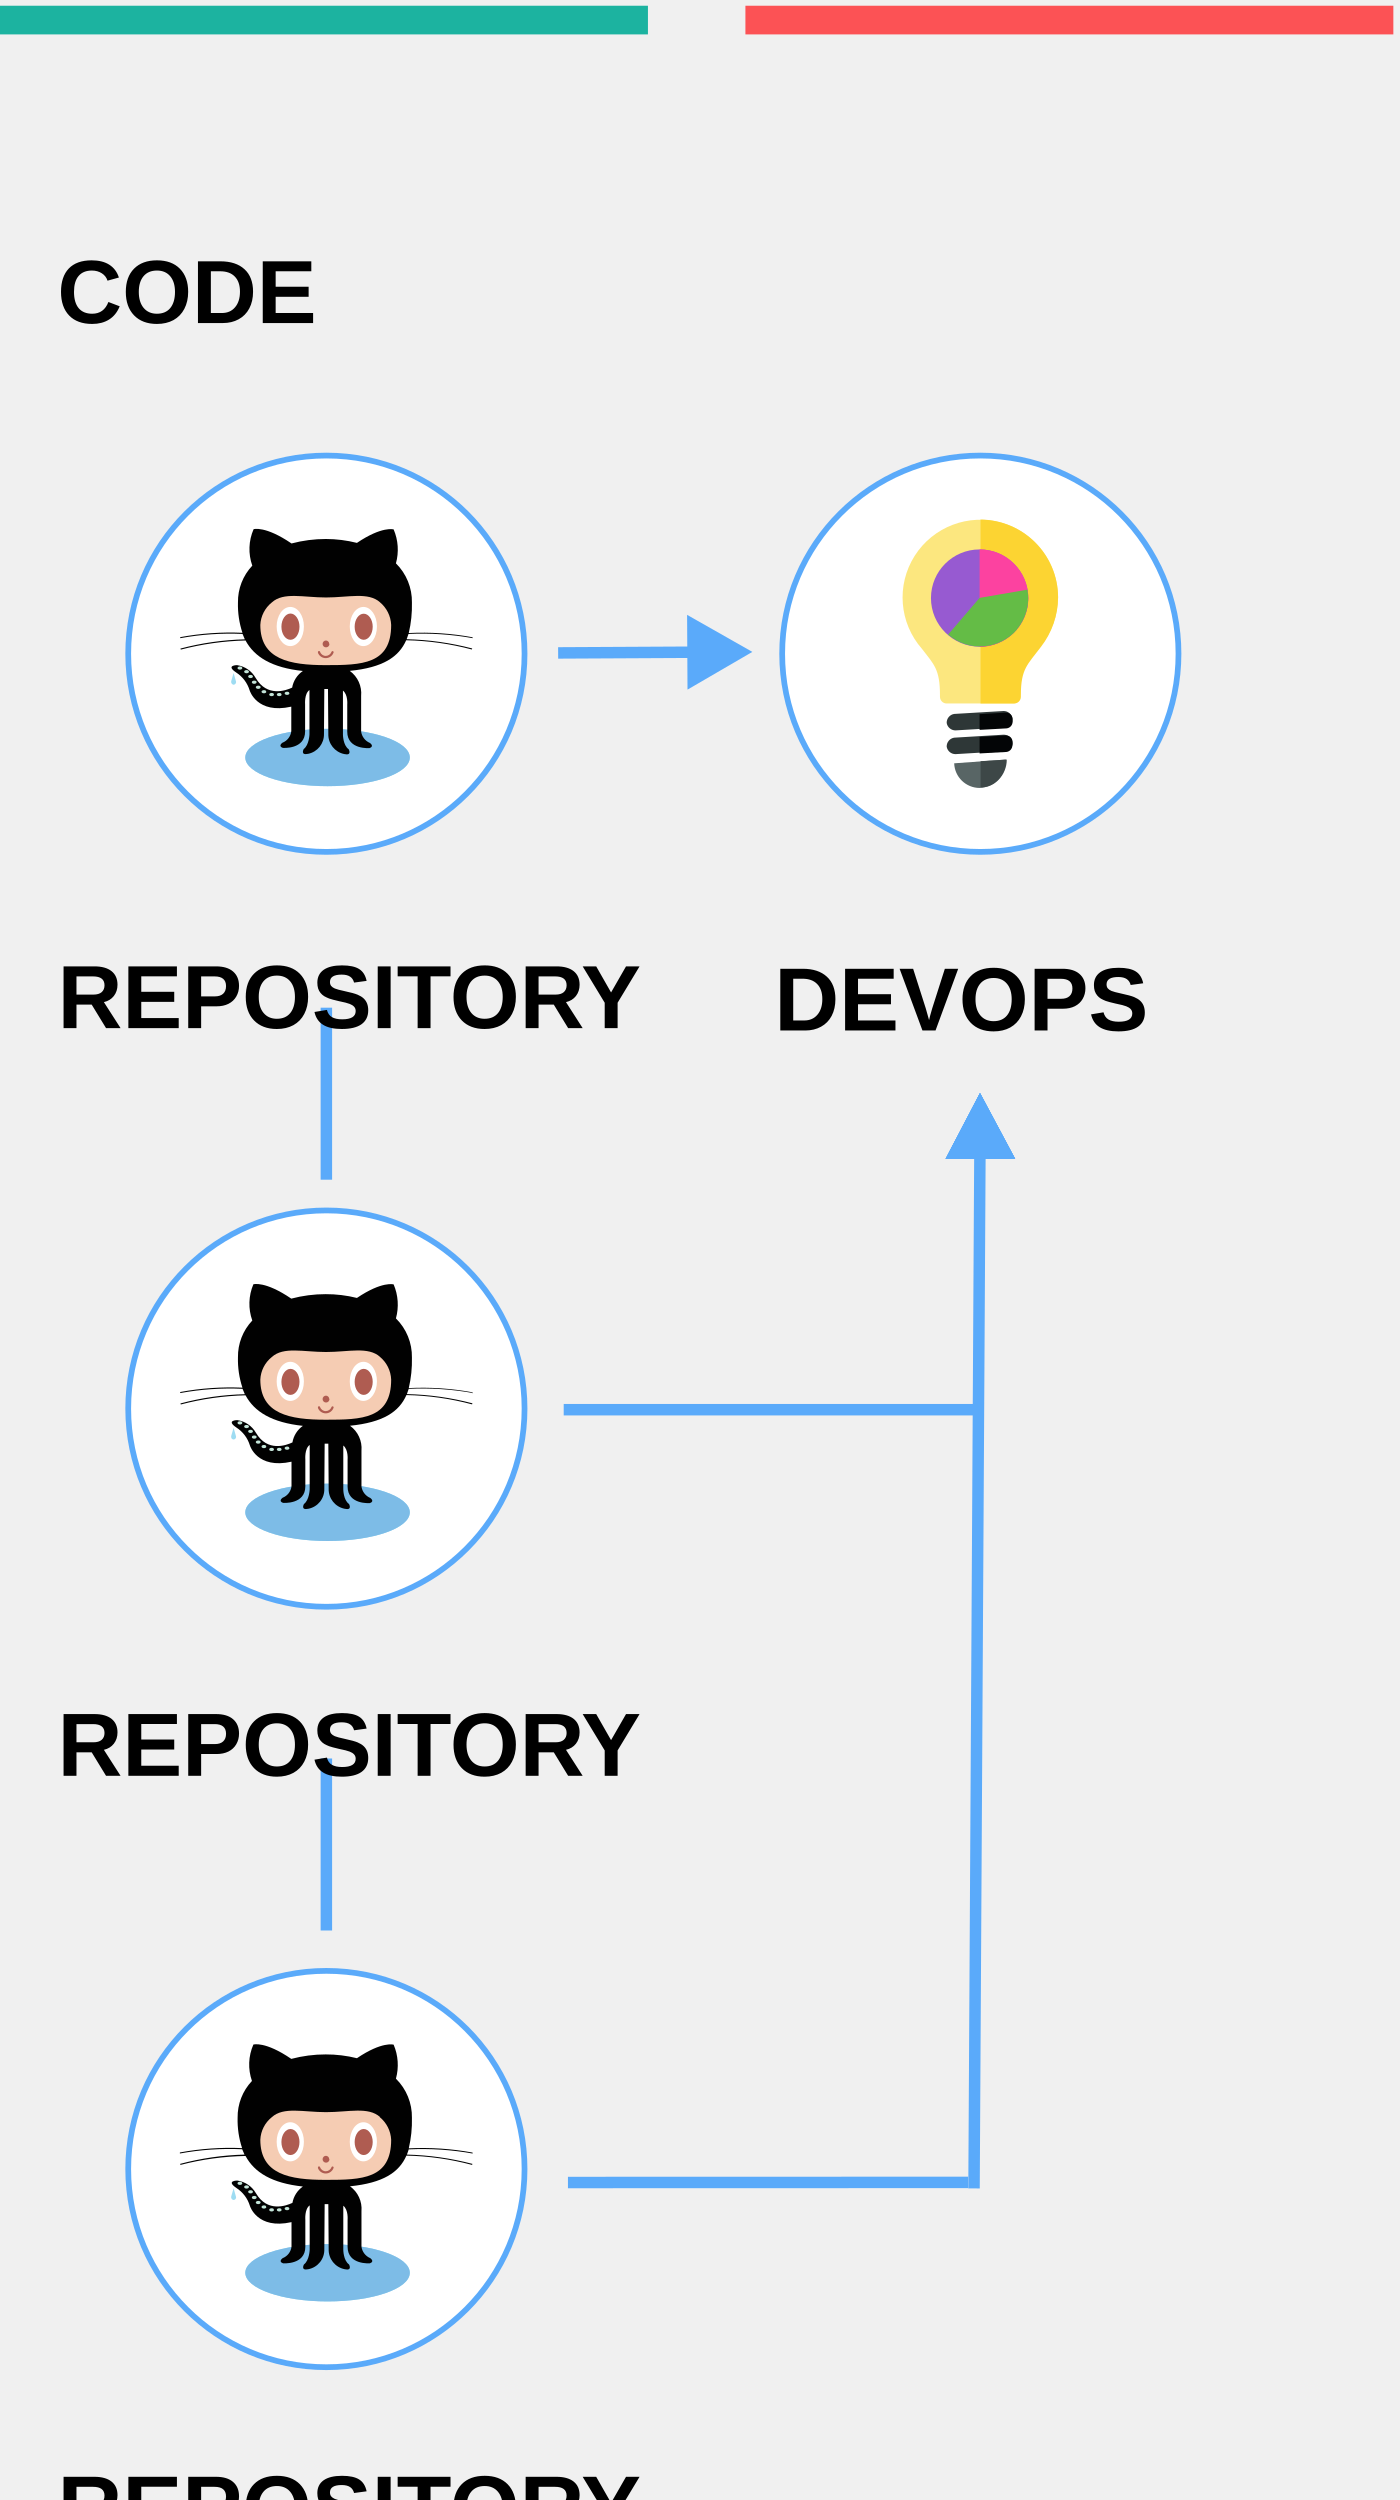
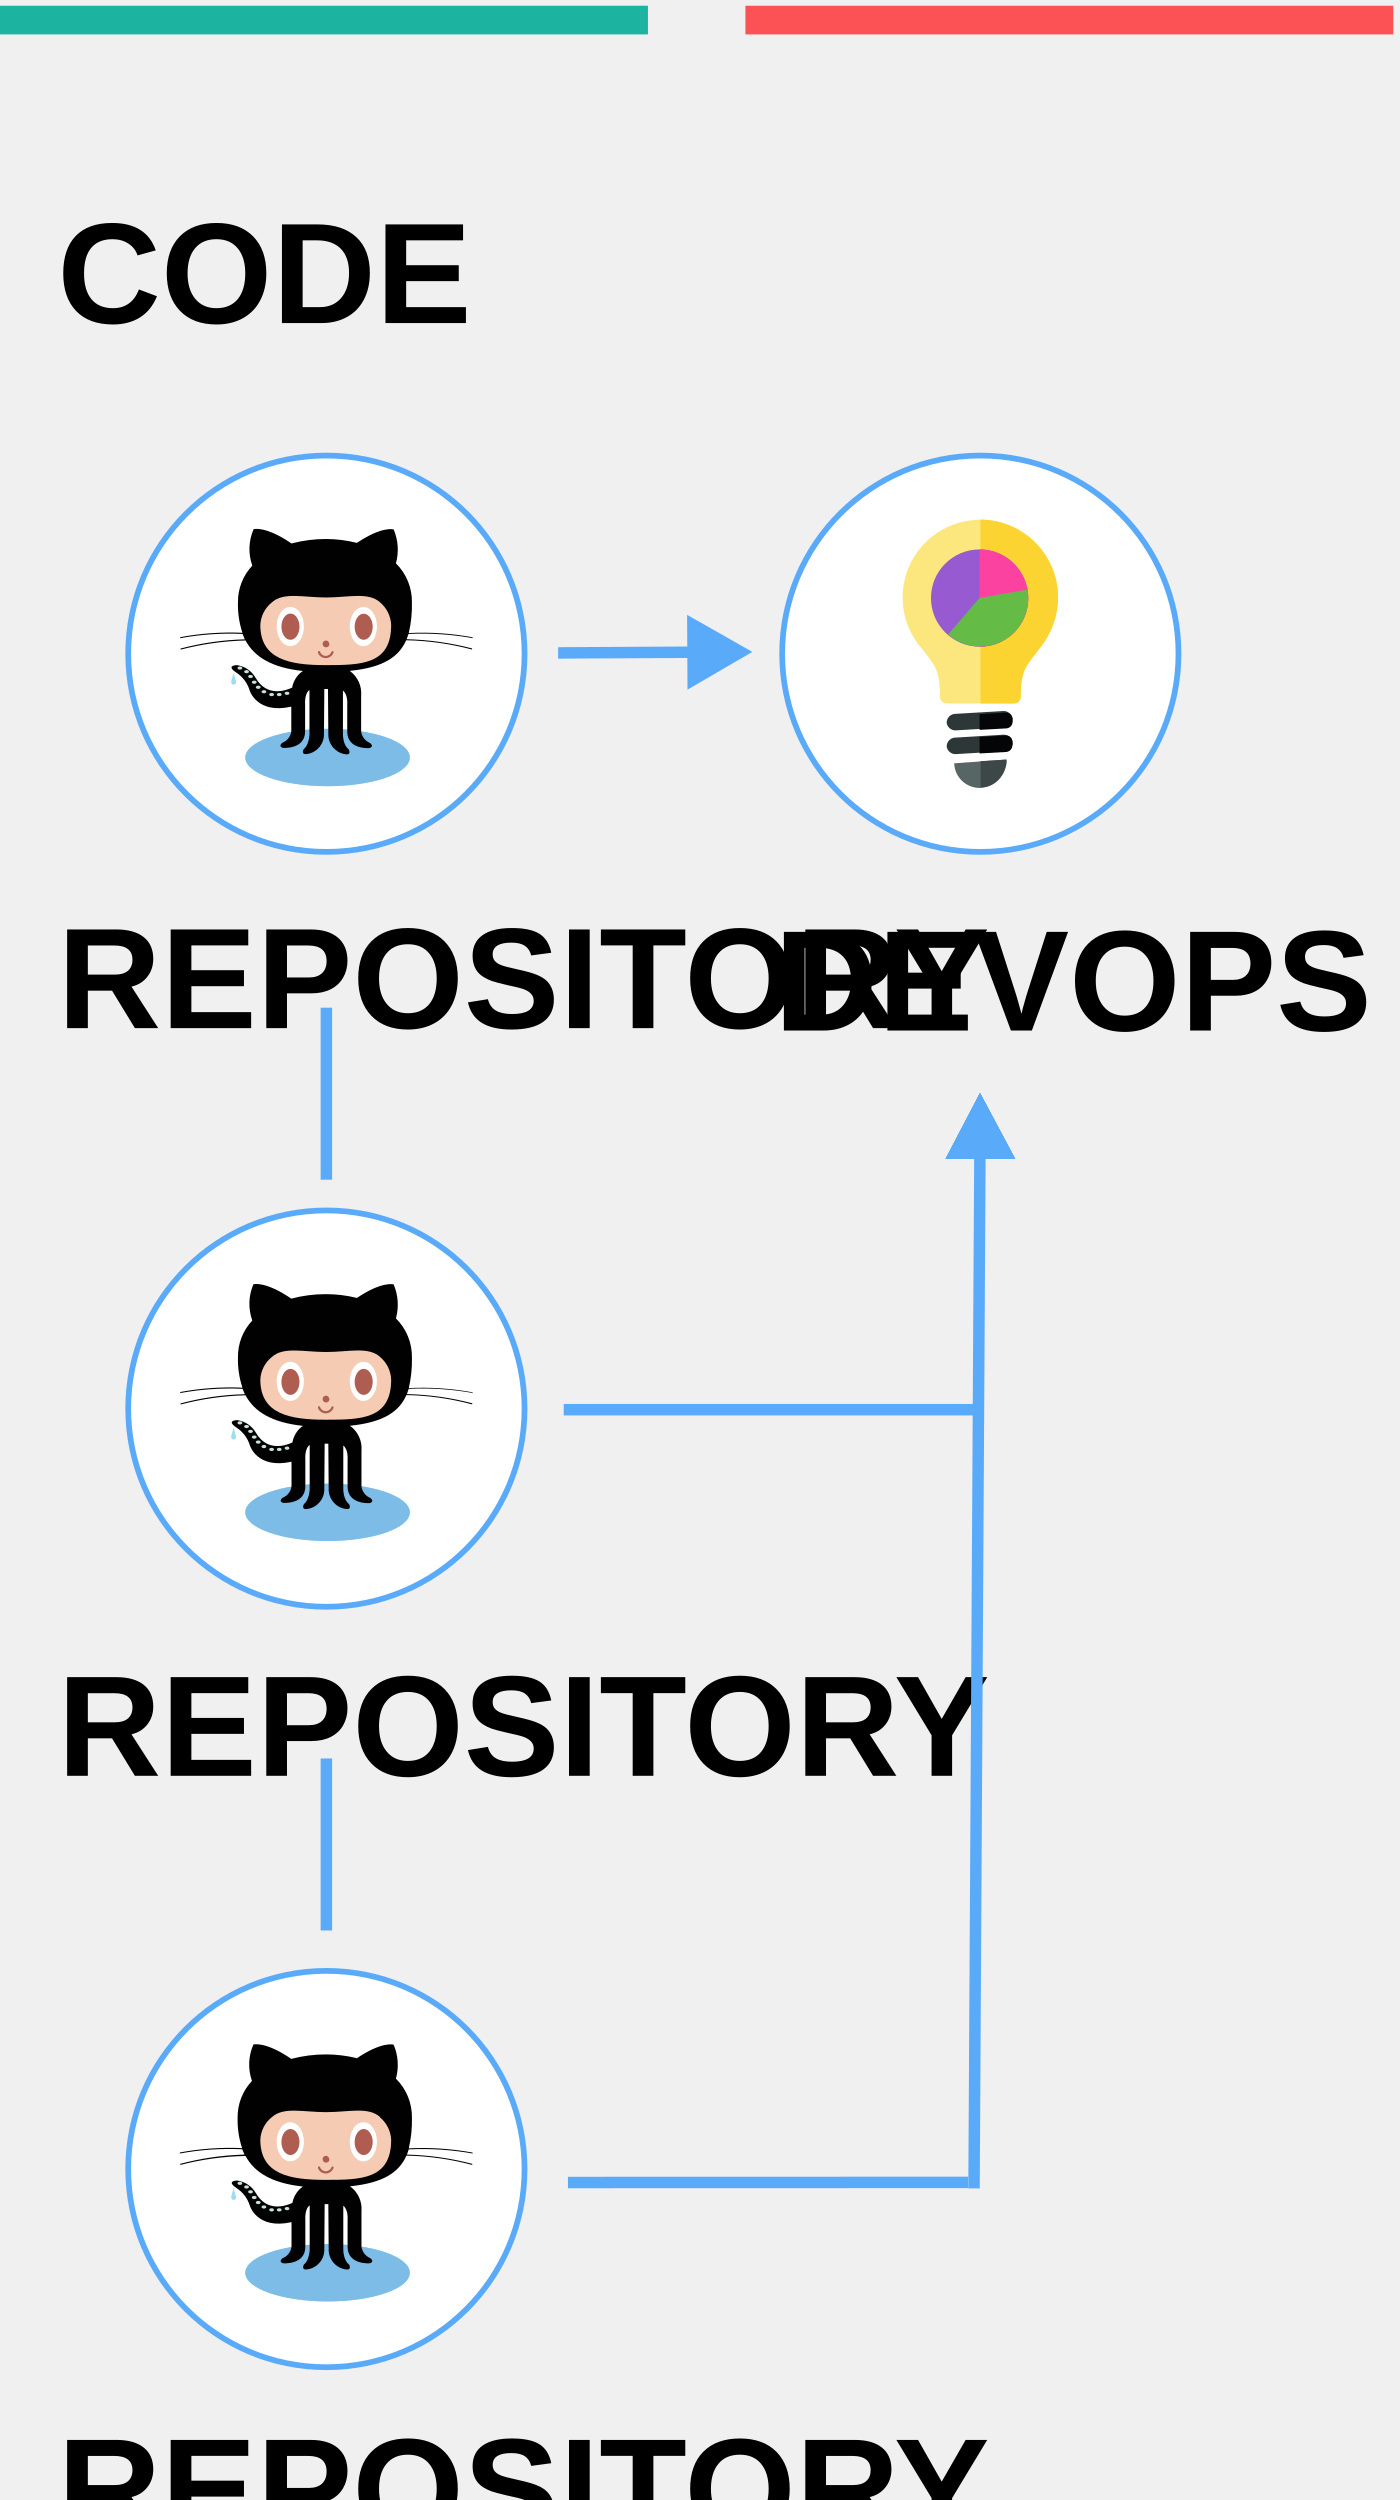
<svg xmlns="http://www.w3.org/2000/svg" width="244px" height="436px" viewBox="0 0 244 436" version="1.1">
  <g id="Page-1" stroke="none" stroke-width="1" fill="none" fill-rule="evenodd">
    <g id="shuyuhi" transform="translate(0, 1)">
      <rect id="svg_8" fill="#1CB3A0" fill-rule="nonzero" x="0" y="0" width="113" height="5" />
      <path d="M56.92,204.74 L56.92,174.74" id="svg_18" stroke="#5AAAFA" stroke-width="2" />
      <g id="svg_19" transform="translate(97, 106)">
        <g id="svg_20">
          <path d="M24.82,6.74 L0.34,6.87" id="svg_21" stroke="#5AAAFA" stroke-width="2" />
          <g id="svg_22" transform="translate(22, 0)" fill="#5AAAFA" fill-rule="nonzero">
            <polygon id="svg_23" points="0.83 0.23 12.21 6.69 0.9 13.27" />
          </g>
        </g>
      </g>
      <path d="M56.92,335.68 L56.92,305.68" id="svg_171" stroke="#5AAAFA" stroke-width="2" />
      <g id="svg_210" transform="translate(98, 244)" stroke="#5AAAFA" stroke-width="2">
        <g id="svg_211">
          <path d="M71.9,0.85 L0.31,0.85" id="svg_212" />
        </g>
      </g>
      <rect id="svg_318" fill="#FC5255" fill-rule="nonzero" x="130" y="0" width="113" height="5" />
      <g id="svg_363" transform="translate(164, 189)" fill="#5AAAFA" fill-rule="nonzero">
        <g id="svg_365">
          <polygon id="e1_366" points="13.04 12.102 6.91 0.626 0.91 12.102" />
        </g>
      </g>
      <g id="svg_363" transform="translate(164, 189)" fill="#5AAAFA" fill-rule="nonzero">
        <g id="svg_365">
          <polygon id="e1_366" points="13.04 12.102 6.91 0.626 0.91 12.102" />
        </g>
      </g>
      <g id="svg_363" transform="translate(164, 189)" fill="#5AAAFA" fill-rule="nonzero">
        <g id="svg_365">
          <polygon id="e1_366" points="13.04 12.102 6.91 0.626 0.91 12.102" />
        </g>
      </g>
      <g id="svg_363" transform="translate(164, 189)" fill="#5AAAFA" fill-rule="nonzero">
        <g id="svg_365">
          <polygon id="e1_366" points="13.04 12.102 6.91 0.626 0.91 12.102" />
        </g>
      </g>
      <g id="svg_363" transform="translate(164, 189)" fill="#5AAAFA" fill-rule="nonzero">
        <g id="svg_365">
          <polygon id="e1_366" points="13.04 12.102 6.91 0.626 0.91 12.102" />
        </g>
      </g>
-       <g id="Group" transform="translate(10, 30)" fill="#000000" font-family="Arial-BoldMT, Arial" font-size="15.65" font-weight="bold">
-         <text id="headerSVG.code" fill="#000000" font-family="Arial-BoldMT, Arial" font-size="15.65" font-weight="bold">
+       <g id="Group" transform="translate(10, 30)" fill="#000000" font-family="Arial-BoldMT, Arial" font-size="25" font-weight="bold">
+         <text id="headerSVG.code" fill="#000000" font-family="Arial-BoldMT, Arial" font-size="25" font-weight="bold">
          <tspan x="0" y="25.34">CODE</tspan>
        </text>
      </g>
-       <g id="Group" transform="translate(135, 30)" fill="#000000" width="200" font-family="Arial-BoldMT, Arial" font-size="15.65" font-weight="bold">
-         <text id="headerSVG.learn" fill="#000000" font-family="Arial-BoldMT, Arial" font-size="15.65" font-weight="bold">
+       <g id="Group" transform="translate(135, 30)" fill="#000000" width="200" height="50" font-family="Arial-BoldMT, Arial" font-size="25" font-weight="bold">
+         <text id="headerSVG.learn" fill="#000000" font-family="Arial-BoldMT, Arial" font-size="25" font-weight="bold">
          <tspan x="129.79" y="24.52">LEARN</tspan>
        </text>
      </g>
-       <g id="Group" transform="translate(10, 164)" fill="#000000" width="200" font-family="Arial-BoldMT, Arial" font-size="15.65" font-weight="bold">
+       <g id="Group" transform="translate(10, 164)" fill="#000000" width="200" height="50" font-family="Arial-BoldMT, Arial" font-size="25" font-weight="bold">
        <text id="headerSVG.repository1">
          <tspan x="0.04" y="14.3">REPOSITORY</tspan>
        </text>
      </g>
-       <g id="Group" transform="translate(10, 294)" fill="#000000" width="200" font-family="Arial-BoldMT, Arial" font-size="15.65" font-weight="bold">
+       <g id="Group" transform="translate(10, 294)" fill="#000000" width="200" height="50" font-family="Arial-BoldMT, Arial" font-size="25" font-weight="bold">
        <text id="headerSVG.repository2">
          <tspan x="0.04" y="14.7">REPOSITORY</tspan>
        </text>
      </g>
-       <g id="Group" transform="translate(10, 427)" fill="#000000" width="200" font-family="Arial-BoldMT, Arial" font-size="15.65" font-weight="bold">
+       <g id="Group" transform="translate(10, 427)" fill="#000000" width="200" height="50" font-family="Arial-BoldMT, Arial" font-size="25" font-weight="bold">
        <text id="headerSVG.repository3">
          <tspan x="0.04" y="14.72">REPOSITORY</tspan>
        </text>
      </g>
-       <g id="Group" transform="translate(135, 164)" fill="#000000" width="200" font-family="Arial-BoldMT, Arial" font-size="15.65" font-weight="bold">
+       <g id="Group" transform="translate(135, 164)" fill="#000000" width="200" height="50" font-family="Arial-BoldMT, Arial" font-size="25" font-weight="bold">
        <text id="headerSVG.devops">
          <tspan x="0.04" y="14.72">DEVOPS</tspan>
        </text>
      </g>
-       <g id="Group" transform="translate(135, 180)" fill="#000000" width="200" font-family="Arial-BoldMT, Arial" font-size="15.65" font-weight="bold">
+       <g id="Group" transform="translate(135, 180)" fill="#000000" width="200" height="50" font-family="Arial-BoldMT, Arial" font-size="25" font-weight="bold">
        <text id="headerSVG.insights">
          <tspan x="136.79" y="184.92">INSIGHTS</tspan>
        </text>
      </g>
      <path d="M99.05,379.63 L168.85,379.61" id="e2_line" stroke="#5AAAFA" stroke-width="2" />
      <path d="M170.94,192.73 L169.87,380.66" id="e3_line" stroke="#5AAAFA" stroke-width="2" />
      <circle id="svg_4-2" stroke="#5AAAFA" fill="#FFFFFF" fill-rule="nonzero" cx="170.97" cy="113.01" r="34.56" />
      <path d="M175.28,125.86 L166.67,126.38 C165.895,126.4 165.225,125.845 165.1,125.08 L165.1,125.08 C165.081,124.302 165.641,123.63 166.41,123.51 L175,123 C175.775,122.98 176.445,123.535 176.57,124.3 L176.57,124.3 C176.637,124.645 176.564,125.002 176.367,125.293 C176.17,125.584 175.865,125.785 175.52,125.85 L175.28,125.86 Z" id="svg_342" fill="#2E3737" fill-rule="nonzero" />
      <path d="M175.28,130 L166.67,130.52 C165.895,130.54 165.225,129.985 165.1,129.22 L165.1,129.22 C165.081,128.442 165.641,127.77 166.41,127.65 L175.01,127.13 C175.788,127.111 176.46,127.671 176.58,128.44 L176.58,128.44 C176.717,129.139 176.274,129.821 175.58,129.98 L175.28,130 Z" id="svg_343" fill="#2E3737" fill-rule="nonzero" />
      <g id="svg_344" transform="translate(166, 131)" fill="#586565" fill-rule="nonzero">
        <path d="M0.41,1.12 L0.41,1.12 C0.491,3.511 2.447,5.411 4.84,5.42 C7.415,5.312 9.439,3.178 9.41,0.6 L9.41,0.47 L0.41,1.12 Z" id="svg_345" />
      </g>
      <g id="svg_346" transform="translate(157, 89)" fill="#FCE77F" fill-rule="nonzero">
        <path d="M27.53,14.17 C27.516,8.142 23.524,2.846 17.733,1.173 C11.941,-0.499 5.74,1.852 2.515,6.945 C-0.711,12.038 -0.187,18.649 3.8,23.17 C5.89,25.9 6.93,26.69 6.93,31.25 L6.93,31.51 C6.927,31.82 7.048,32.119 7.266,32.34 C7.483,32.562 7.78,32.687 8.09,32.69 L19.71,32.69 C20.356,32.69 20.88,32.166 20.88,31.52 L20.88,31.52 L20.88,31.26 C20.88,26.57 22.06,25.92 24.4,22.79 L24.4,22.79 C26.405,20.363 27.51,17.318 27.53,14.17 L27.53,14.17 Z" id="svg_347" />
        <path d="M24.4,22.75 L24.53,22.48 C24.53,22.61 24.53,22.75 24.4,22.75 Z" id="svg_348" />
      </g>
      <path d="M184.53,103.17 C184.492,95.709 178.461,89.665 171,89.61 L171,121.69 L176.87,121.69 C177.516,121.69 178.04,121.166 178.04,120.52 L178.04,120.52 L178.04,120.26 C178.04,115.57 179.22,114.91 181.56,111.79 L181.56,111.79 C183.467,109.319 184.51,106.291 184.53,103.17 Z" id="svg_349" fill="#FCD432" fill-rule="nonzero" />
      <path d="M176.58,128.86 L176.58,128.34 C176.572,128.048 176.449,127.772 176.237,127.571 C176.025,127.37 175.742,127.262 175.45,127.27 L175.28,127.27 L170.84,127.53 L170.84,130.4 L175.54,130.14 C176.165,130.062 176.611,129.496 176.54,128.87 L176.58,128.86 Z" id="svg_350" fill="#030506" fill-rule="nonzero" />
      <path d="M176.58,124.69 L176.58,124.29 C176.527,123.69 176.001,123.244 175.4,123.29 L175.28,123.29 L170.84,123.55 L170.84,126.29 L175.54,126.03 C176.178,125.972 176.648,125.408 176.59,124.77 C176.59,124.77 176.58,124.72 176.58,124.69 Z" id="svg_351" fill="#030506" fill-rule="nonzero" />
      <path d="M175.54,131.47 L171.01,131.75 L171.01,136.31 C173.49,136.44 175.58,134.09 175.58,131.49 L175.54,131.47 Z" id="svg_352" fill="#3D4747" fill-rule="nonzero" />
      <circle id="svg_353" fill="#975AD1" fill-rule="nonzero" cx="170.84" cy="103.3" r="8.48" />
      <path d="M170.84,94.82 L170.84,111.82 C175.534,111.82 179.34,108.014 179.34,103.32 C179.34,98.626 175.534,94.82 170.84,94.82 Z" id="svg_354" fill="#FC42A0" fill-rule="nonzero" />
      <path d="M177.36,108.75 C178.969,106.83 179.64,104.294 179.19,101.83 L170.84,103.27 L165.36,109.66 C167.062,111.144 169.286,111.888 171.539,111.727 C173.792,111.565 175.887,110.512 177.36,108.8 L177.36,108.75 Z" id="svg_355" fill="#64BC46" fill-rule="nonzero" />
      <circle id="svg_4" stroke="#5AAAFA" fill="#FFFFFF" fill-rule="nonzero" cx="56.92" cy="113.01" r="34.56" />
      <path d="M71.47,131.11 C71.47,133.88 65.04,136.11 57.12,136.11 C49.2,136.11 42.78,133.86 42.78,131.11 C42.78,128.36 49.2,126.11 57.12,126.11 C65.04,126.11 71.47,128.33 71.47,131.11 Z" id="Path" fill="#9EDCF2" fill-rule="nonzero" />
      <path d="M71.47,131.11 C71.47,133.88 65.04,136.11 57.12,136.11 C49.2,136.11 42.78,133.86 42.78,131.11 C42.78,128.36 49.2,126.11 57.12,126.11 C65.04,126.11 71.47,128.33 71.47,131.11 Z" id="Path" fill="#7DBCE7" fill-rule="nonzero" />
      <path d="M40.74,116.36 L40.32,117.8 C40.257,118.076 40.426,118.351 40.7,118.42 C40.855,118.421 41.001,118.344 41.089,118.216 C41.177,118.088 41.196,117.925 41.14,117.78 L40.74,116.36 L40.74,116.36 Z" id="Path" fill="#9EDCF2" fill-rule="nonzero" />
      <path d="M82.42,110.32 L82.42,110.14 C78.751,109.464 75.016,109.216 71.29,109.4 C71.698,107.661 71.883,105.876 71.84,104.09 C71.886,101.524 70.877,99.052 69.05,97.25 C69.595,95.289 69.453,93.2 68.65,91.33 C68.65,91.33 66.65,90.71 62.25,93.68 C60.481,93.233 58.664,93.005 56.84,93 C54.815,92.999 52.798,93.261 50.84,93.78 C46.25,90.65 44.23,91.29 44.23,91.29 C43.348,93.304 43.266,95.578 44,97.65 C42.363,99.383 41.466,101.686 41.5,104.07 C41.451,105.865 41.715,107.655 42.28,109.36 C38.646,109.201 35.006,109.456 31.43,110.12 L31.43,110.3 C35.014,109.642 38.66,109.393 42.3,109.56 C42.42,109.88 42.56,110.2 42.7,110.5 C38.907,110.6 35.138,111.14 31.47,112.11 L31.53,112.29 C35.22,111.328 39.008,110.794 42.82,110.7 C44.37,113.57 47.41,115.45 52.82,116.02 C51.83,116.694 51.156,117.74 50.95,118.92 C49.89,119.42 46.58,120.65 44.58,117.22 C43.902,116.019 42.705,115.199 41.34,115 C41.34,115 39.27,115 41.2,116.29 C42.325,117.02 43.154,118.126 43.54,119.41 C43.54,119.41 44.79,123.6 50.8,122.24 L50.8,126.53 C50.696,127.43 50.104,128.199 49.26,128.53 C49.26,128.53 48.42,129.11 49.32,129.43 C49.32,129.43 53.21,129.75 53.21,126.56 L53.21,121.85 C53.21,121.85 53.05,119.97 53.97,119.34 L53.97,127.08 C53.97,127.08 53.91,128.93 52.97,129.63 C52.97,129.63 52.33,130.77 53.73,130.47 C55.374,130.14 56.543,128.676 56.5,127 L56.56,119.16 L57.2,119.16 L57.26,127 C57.208,128.694 58.387,130.179 60.05,130.51 C61.45,130.83 60.81,129.67 60.81,129.67 C59.81,128.97 59.81,127.12 59.81,127.12 L59.81,119.44 C60.72,120.15 60.56,121.89 60.56,121.89 L60.56,126.6 C60.56,129.79 64.45,129.47 64.45,129.47 C65.35,129.15 64.51,128.57 64.51,128.57 C63.681,128.223 63.098,127.461 62.98,126.57 L62.98,120.38 C63.143,118.672 62.39,117.006 61,116 C66.79,115.43 69.56,113.57 70.84,110.66 C74.707,110.739 78.551,111.28 82.29,112.27 L82.35,112.09 C78.615,111.116 74.779,110.576 70.92,110.48 C71.04,110.18 71.14,109.88 71.24,109.56 C74.999,109.384 78.766,109.632 82.47,110.3 L82.42,110.32 Z" id="Path" fill="#010101" fill-rule="nonzero" />
      <path d="M66.22,104 C67.43,104.984 68.159,106.441 68.22,108 C68.22,114.87 63.12,115 56.81,115 C50.5,115 45.4,114 45.4,108 C45.469,106.463 46.198,105.031 47.4,104.07 C49.45,102.2 52.92,103.2 56.85,103.2 C60.78,103.2 64.23,102.2 66.29,104.05 L66.22,104 Z" id="Path" fill="#F5CCB3" fill-rule="nonzero" />
      <path d="M53,108.26 C53,110.16 51.95,111.68 50.63,111.68 C49.31,111.68 48.25,110.14 48.25,108.26 C48.25,106.38 49.31,104.85 50.63,104.85 C51.95,104.85 53,106.37 53,108.26 Z" id="Path" fill="#FFFFFF" fill-rule="nonzero" />
      <path d="M52.23,108.3 C52.23,109.56 51.52,110.58 50.66,110.58 C49.8,110.58 49.08,109.58 49.08,108.3 C49.08,107.02 49.8,106 50.66,106 C51.52,106 52.23,107.05 52.23,108.3 Z" id="Path" fill="#AF5C51" fill-rule="nonzero" />
      <path d="M65.74,108.26 C65.74,110.16 64.68,111.68 63.37,111.68 C62.06,111.68 61,110.14 61,108.26 C61,106.38 62.06,104.85 63.38,104.85 C64.7,104.85 65.74,106.37 65.74,108.26 Z" id="Path" fill="#FFFFFF" fill-rule="nonzero" />
      <path d="M65,108.3 C65,109.56 64.28,110.58 63.43,110.58 C62.58,110.58 61.85,109.58 61.85,108.3 C61.85,107.02 62.57,106.03 63.43,106.03 C64.29,106.03 65,107.05 65,108.3 Z M57.46,111.3 C57.46,111.631 57.191,111.9 56.86,111.9 C56.529,111.9 56.26,111.631 56.26,111.3 C56.26,110.969 56.529,110.7 56.86,110.7 C57.176,110.721 57.421,110.984 57.42,111.3 L57.46,111.3 Z M55.46,112.79 C55.434,112.725 55.447,112.65 55.492,112.597 C55.538,112.544 55.61,112.52 55.678,112.535 C55.747,112.55 55.801,112.602 55.82,112.67 C55.963,113.101 56.366,113.391 56.82,113.39 C57.269,113.377 57.665,113.092 57.82,112.67 C57.857,112.576 57.961,112.527 58.057,112.559 C58.153,112.591 58.207,112.693 58.18,112.79 C57.982,113.381 57.428,113.78 56.805,113.78 C56.182,113.78 55.628,113.381 55.43,112.79 L55.46,112.79 Z" id="Shape" fill="#AF5C51" fill-rule="nonzero" />
      <path d="M42.26,115.51 C42.26,115.67 42.08,115.78 41.84,115.78 C41.6,115.78 41.42,115.67 41.42,115.51 C41.42,115.35 41.6,115.23 41.84,115.23 C42.08,115.23 42.26,115.35 42.26,115.51 Z M43.42,116.14 C43.42,116.3 43.24,116.42 43,116.42 C42.76,116.42 42.58,116.3 42.58,116.14 C42.58,115.98 42.76,115.86 43,115.86 C43.24,115.86 43.42,116 43.42,116.14 L43.42,116.14 Z M44.11,116.98 C44.11,117.14 43.94,117.26 43.7,117.26 C43.46,117.26 43.28,117.14 43.28,116.98 C43.28,116.82 43.46,116.7 43.7,116.7 C43.94,116.7 44.11,116.82 44.11,117 L44.11,116.98 Z M44.75,117.98 C44.75,118.14 44.57,118.26 44.33,118.26 C44.09,118.26 43.92,118.14 43.92,117.98 C43.92,117.82 44.09,117.7 44.33,117.7 C44.57,117.7 44.75,117.78 44.75,117.94 L44.75,117.98 Z M45.45,118.86 C45.45,119.02 45.27,119.14 45.03,119.14 C44.79,119.14 44.61,119.02 44.61,118.86 C44.61,118.7 44.79,118.58 45.03,118.58 C45.27,118.58 45.45,118.66 45.45,118.82 L45.45,118.86 Z M46.45,119.64 C46.45,119.79 46.27,119.91 46.03,119.91 C45.79,119.91 45.61,119.79 45.61,119.64 C45.61,119.49 45.79,119.36 46.03,119.36 C46.27,119.36 46.41,119.44 46.41,119.6 L46.45,119.64 Z M47.79,120.13 C47.79,120.29 47.61,120.41 47.37,120.41 C47.13,120.41 46.95,120.29 46.95,120.13 C46.95,119.97 47.13,119.85 47.37,119.85 C47.61,119.85 47.75,119.93 47.75,120.09 L47.79,120.13 Z M49.12,120.13 C49.12,120.29 48.94,120.41 48.7,120.41 C48.46,120.41 48.28,120.29 48.28,120.13 C48.28,119.97 48.46,119.85 48.7,119.85 C48.94,119.85 49.08,119.93 49.08,120.09 L49.12,120.13 Z M50.48,119.91 C50.48,120.07 50.3,120.19 50.06,120.19 C49.82,120.19 49.64,120.07 49.64,119.91 C49.64,119.75 49.82,119.64 50.06,119.64 C50.3,119.64 50.44,119.71 50.44,119.87 L50.48,119.91 Z" id="Shape" fill="#C4E5D9" fill-rule="nonzero" />
      <circle id="svg_4-2-2" stroke="#5AAAFA" fill="#FFFFFF" fill-rule="nonzero" cx="56.92" cy="244.66" r="34.56" />
      <path d="M71.47,262.75 C71.47,265.53 65.04,267.75 57.12,267.75 C49.2,267.75 42.78,265.5 42.78,262.75 C42.78,260 49.2,257.75 57.12,257.75 C65.04,257.75 71.47,260 71.47,262.75 Z" id="Path" fill="#9EDCF2" fill-rule="nonzero" />
      <path d="M71.47,262.75 C71.47,265.53 65.04,267.75 57.12,267.75 C49.2,267.75 42.78,265.5 42.78,262.75 C42.78,260 49.2,257.75 57.12,257.75 C65.04,257.75 71.47,260 71.47,262.75 Z" id="Path" fill="#7DBCE7" fill-rule="nonzero" />
      <path d="M40.74,248 L40.32,249.44 C40.32,249.44 40.22,249.96 40.7,250.05 C40.855,250.054 41.001,249.98 41.09,249.854 C41.178,249.727 41.197,249.564 41.14,249.42 L40.74,248 L40.74,248 Z" id="Path" fill="#9EDCF2" fill-rule="nonzero" />
      <path d="M82.42,242 L82.42,241.82 C78.751,241.144 75.016,240.896 71.29,241.08 C71.698,239.341 71.883,237.556 71.84,235.77 C71.887,233.204 70.878,230.731 69.05,228.93 C69.592,226.965 69.451,224.874 68.65,223 C68.65,223 66.65,222.39 62.25,225.36 C60.467,224.917 58.637,224.695 56.8,224.7 C54.775,224.699 52.758,224.961 50.8,225.48 C46.21,222.35 44.19,222.98 44.19,222.98 C43.333,224.988 43.266,227.245 44,229.3 C42.361,231.032 41.464,233.336 41.5,235.72 C41.452,237.515 41.716,239.305 42.28,241.01 C38.646,240.851 35.006,241.106 31.43,241.77 L31.43,241.95 C35.014,241.292 38.66,241.043 42.3,241.21 C42.42,241.53 42.56,241.85 42.7,242.15 C38.906,242.24 35.136,242.78 31.47,243.76 L31.53,243.94 C35.219,242.971 39.007,242.434 42.82,242.34 C44.37,245.22 47.41,247.09 52.82,247.67 C51.852,248.352 51.197,249.393 51,250.56 C49.94,251.06 46.63,252.3 44.63,248.87 C43.945,247.674 42.745,246.862 41.38,246.67 C41.38,246.67 39.31,246.67 41.24,247.97 C42.363,248.697 43.192,249.799 43.58,251.08 C43.58,251.08 44.83,255.27 50.84,253.92 L50.84,258.2 C50.734,259.099 50.142,259.868 49.3,260.2 C49.3,260.2 48.46,260.78 49.36,261.1 C49.36,261.1 53.25,261.42 53.25,258.22 L53.25,253.52 C53.25,253.52 53.09,251.64 54.01,251 L54.01,258.74 C54.01,258.74 53.95,260.6 53.01,261.3 C53.01,261.3 52.37,262.43 53.77,262.13 C55.439,261.81 56.625,260.319 56.56,258.62 L56.62,250.78 L57.26,250.78 L57.32,258.62 C57.264,260.316 58.445,261.802 60.11,262.13 C61.51,262.45 60.87,261.3 60.87,261.3 C59.87,260.6 59.87,258.74 59.87,258.74 L59.87,251.1 C60.78,251.82 60.62,253.56 60.62,253.56 L60.62,258.26 C60.62,261.46 64.51,261.14 64.51,261.14 C65.41,260.82 64.57,260.24 64.57,260.24 C63.742,259.891 63.16,259.13 63.04,258.24 L63.04,252 C63.187,250.299 62.427,248.646 61.04,247.65 C66.83,247.07 69.6,245.22 70.88,242.3 C74.748,242.378 78.592,242.922 82.33,243.92 L82.39,243.74 C78.656,242.756 74.82,242.216 70.96,242.13 C71.08,241.83 71.18,241.53 71.28,241.21 C75.039,241.034 78.806,241.282 82.51,241.95 L82.42,242 Z" id="Path" fill="#010101" fill-rule="nonzero" />
      <path d="M66.22,235.6 C67.43,236.584 68.159,238.041 68.22,239.6 C68.22,246.46 63.12,246.6 56.81,246.6 C50.5,246.6 45.4,245.6 45.4,239.6 C45.469,238.063 46.198,236.631 47.4,235.67 C49.45,233.8 52.92,234.79 56.85,234.79 C60.78,234.79 64.23,233.79 66.29,235.65 L66.22,235.6 Z" id="Path" fill="#F5CCB3" fill-rule="nonzero" />
      <path d="M53,239.91 C53,241.81 51.95,243.32 50.63,243.32 C49.31,243.32 48.25,241.79 48.25,239.91 C48.25,238.03 49.31,236.5 50.63,236.5 C51.95,236.5 53,238 53,239.91 Z" id="Path" fill="#FFFFFF" fill-rule="nonzero" />
      <path d="M52.23,240 C52.23,241.26 51.52,242.27 50.66,242.27 C49.8,242.27 49.08,241.27 49.08,240 C49.08,238.73 49.8,237.73 50.66,237.73 C51.52,237.73 52.23,238.69 52.23,240 Z" id="Path" fill="#AF5C51" fill-rule="nonzero" />
      <path d="M65.74,239.91 C65.74,241.81 64.68,243.32 63.37,243.32 C62.06,243.32 61,241.79 61,239.91 C61,238.03 62.06,236.5 63.38,236.5 C64.7,236.5 65.74,238 65.74,239.91 Z" id="Path" fill="#FFFFFF" fill-rule="nonzero" />
      <path d="M65,240 C65,241.26 64.28,242.27 63.43,242.27 C62.58,242.27 61.85,241.27 61.85,240 C61.85,238.73 62.57,237.73 63.43,237.73 C64.29,237.73 65,238.69 65,240 Z M57.46,243 C57.46,243.331 57.191,243.6 56.86,243.6 C56.529,243.6 56.26,243.331 56.26,243 C56.257,242.84 56.32,242.686 56.433,242.573 C56.546,242.46 56.7,242.397 56.86,242.4 C57.154,242.418 57.391,242.647 57.42,242.94 L57.46,243 Z M55.46,244.5 C55.434,244.435 55.447,244.36 55.492,244.307 C55.538,244.254 55.61,244.23 55.678,244.245 C55.747,244.26 55.801,244.312 55.82,244.38 C55.963,244.811 56.366,245.101 56.82,245.1 C57.269,245.087 57.665,244.802 57.82,244.38 C57.857,244.286 57.961,244.237 58.057,244.269 C58.153,244.301 58.207,244.403 58.18,244.5 C57.982,245.091 57.428,245.49 56.805,245.49 C56.182,245.49 55.628,245.091 55.43,244.5 L55.46,244.5 Z" id="Shape" fill="#AF5C51" fill-rule="nonzero" />
      <path d="M42.26,247.15 C42.26,247.31 42.08,247.43 41.84,247.43 C41.6,247.43 41.42,247.31 41.42,247.15 C41.42,246.99 41.6,246.87 41.84,246.87 C42.08,246.87 42.26,247 42.26,247.15 Z M43.42,247.79 C43.42,247.95 43.24,248.07 43,248.07 C42.76,248.07 42.58,247.95 42.58,247.79 C42.58,247.63 42.76,247.51 43,247.51 C43.24,247.51 43.42,247.63 43.42,247.79 L43.42,247.79 Z M44.11,248.63 C44.11,248.79 43.94,248.91 43.7,248.91 C43.46,248.91 43.28,248.79 43.28,248.63 C43.28,248.47 43.46,248.35 43.7,248.35 C43.94,248.35 44.11,248.47 44.11,248.63 L44.11,248.63 Z M44.75,249.63 C44.75,249.79 44.57,249.91 44.33,249.91 C44.09,249.91 43.92,249.79 43.92,249.63 C43.92,249.47 44.09,249.35 44.33,249.35 C44.57,249.35 44.75,249.43 44.75,249.59 L44.75,249.63 Z M45.45,250.5 C45.45,250.66 45.27,250.78 45.03,250.78 C44.79,250.78 44.61,250.66 44.61,250.5 C44.61,250.34 44.79,250.22 45.03,250.22 C45.27,250.22 45.45,250.3 45.45,250.46 L45.45,250.5 Z M46.45,251.28 C46.45,251.44 46.27,251.56 46.03,251.56 C45.79,251.56 45.61,251.44 45.61,251.28 C45.61,251.12 45.79,251 46.03,251 C46.27,251 46.41,251.08 46.41,251.24 L46.45,251.28 Z M47.79,251.78 C47.79,251.94 47.61,252.06 47.37,252.06 C47.13,252.06 46.95,251.94 46.95,251.78 C46.95,251.62 47.13,251.5 47.37,251.5 C47.61,251.5 47.75,251.58 47.75,251.74 L47.79,251.78 Z M49.12,251.78 C49.12,251.94 48.94,252.06 48.7,252.06 C48.46,252.06 48.28,251.94 48.28,251.78 C48.28,251.62 48.46,251.5 48.7,251.5 C48.94,251.5 49.08,251.58 49.08,251.74 L49.12,251.78 Z M50.48,251.56 C50.48,251.72 50.3,251.84 50.06,251.84 C49.82,251.84 49.64,251.72 49.64,251.56 C49.64,251.4 49.82,251.28 50.06,251.28 C50.3,251.28 50.44,251.36 50.44,251.52 L50.48,251.56 Z" id="Shape" fill="#C4E5D9" fill-rule="nonzero" />
      <circle id="svg_4-3" stroke="#5AAAFA" fill="#FFFFFF" fill-rule="nonzero" cx="56.92" cy="377.28" r="34.56" />
      <path d="M71.47,395.37 C71.47,398.15 65.04,400.37 57.12,400.37 C49.2,400.37 42.78,398.12 42.78,395.37 C42.78,392.62 49.2,390.37 57.12,390.37 C65.04,390.37 71.47,392.6 71.47,395.37 Z" id="Path" fill="#9EDCF2" fill-rule="nonzero" />
      <path d="M71.47,395.37 C71.47,398.15 65.04,400.37 57.12,400.37 C49.2,400.37 42.78,398.12 42.78,395.37 C42.78,392.62 49.2,390.37 57.12,390.37 C65.04,390.37 71.47,392.6 71.47,395.37 Z" id="Path" fill="#7DBCE7" fill-rule="nonzero" />
      <path d="M40.74,380.63 L40.32,382.07 C40.258,382.343 40.427,382.616 40.7,382.68 C40.855,382.684 41.001,382.61 41.09,382.484 C41.178,382.357 41.197,382.194 41.14,382.05 L40.74,380.63 L40.74,380.63 Z" id="Path" fill="#9EDCF2" fill-rule="nonzero" />
      <path d="M82.42,374.59 L82.42,374.41 C78.751,373.734 75.016,373.486 71.29,373.67 C71.698,371.931 71.883,370.146 71.84,368.36 C71.887,365.794 70.878,363.321 69.05,361.52 C69.592,359.555 69.451,357.464 68.65,355.59 C68.65,355.59 66.65,354.97 62.25,357.95 C60.467,357.507 58.637,357.285 56.8,357.29 C54.775,357.289 52.758,357.551 50.8,358.07 C46.21,354.93 44.19,355.57 44.19,355.57 C43.307,357.579 43.218,359.848 43.94,361.92 C42.301,363.652 41.404,365.956 41.44,368.34 C41.392,370.135 41.656,371.925 42.22,373.63 C38.586,373.471 34.946,373.726 31.37,374.39 L31.37,374.57 C34.954,373.912 38.6,373.663 42.24,373.83 C42.36,374.15 42.5,374.47 42.64,374.76 C38.846,374.859 35.077,375.402 31.41,376.38 L31.47,376.56 C35.18,375.599 38.989,375.076 42.82,375 C44.37,377.88 47.41,379.75 52.82,380.33 C51.861,381.003 51.207,382.027 51,383.18 C49.94,383.68 46.63,384.92 44.63,381.49 C43.945,380.294 42.745,379.482 41.38,379.29 C41.38,379.29 39.31,379.29 41.24,380.59 C42.363,381.317 43.192,382.419 43.58,383.7 C43.58,383.7 44.83,387.89 50.84,386.54 L50.84,390.82 C50.734,391.719 50.142,392.488 49.3,392.82 C49.3,392.82 48.46,393.4 49.36,393.72 C49.36,393.72 53.25,394.04 53.25,390.84 L53.25,386.14 C53.25,386.14 53.09,384.26 54.01,383.62 L54.01,391.36 C54.01,391.36 53.95,393.22 53.01,393.92 C53.01,393.92 52.37,395.05 53.77,394.75 C55.439,394.43 56.625,392.939 56.56,391.24 L56.62,383.4 L57.26,383.4 L57.32,391.24 C57.264,392.936 58.445,394.422 60.11,394.75 C61.51,395.07 60.87,393.92 60.87,393.92 C59.87,393.22 59.87,391.36 59.87,391.36 L59.87,383.68 C60.78,384.4 60.62,386.14 60.62,386.14 L60.62,390.84 C60.62,394.04 64.51,393.72 64.51,393.72 C65.41,393.4 64.57,392.82 64.57,392.82 C63.742,392.471 63.16,391.71 63.04,390.82 L63.04,384.64 C63.187,382.939 62.427,381.286 61.04,380.29 C66.83,379.71 69.6,377.86 70.88,374.94 C74.748,375.018 78.592,375.562 82.33,376.56 L82.39,376.38 C78.656,375.399 74.82,374.855 70.96,374.76 C71.08,374.47 71.18,374.17 71.28,373.85 C75.039,373.674 78.806,373.922 82.51,374.59 L82.42,374.59 Z" id="Path" fill="#010101" fill-rule="nonzero" />
      <path d="M66.22,368.22 C67.418,369.193 68.145,370.629 68.22,372.17 C68.22,379.03 63.12,379.17 56.81,379.17 C50.5,379.17 45.4,378.22 45.4,372.17 C45.469,370.633 46.198,369.201 47.4,368.24 C49.45,366.37 52.92,367.36 56.85,367.36 C60.78,367.36 64.23,366.36 66.29,368.22 L66.22,368.22 Z" id="Path" fill="#F5CCB3" fill-rule="nonzero" />
      <path d="M53,372.53 C53,374.43 51.95,375.94 50.63,375.94 C49.31,375.94 48.25,374.41 48.25,372.53 C48.25,370.65 49.31,369.12 50.63,369.12 C51.95,369.12 53,370.64 53,372.53 Z" id="Path" fill="#FFFFFF" fill-rule="nonzero" />
      <path d="M52.23,372.57 C52.23,373.83 51.52,374.84 50.66,374.84 C49.8,374.84 49.08,373.84 49.08,372.57 C49.08,371.3 49.8,370.3 50.66,370.3 C51.52,370.3 52.23,371.31 52.23,372.57 Z" id="Path" fill="#AF5C51" fill-rule="nonzero" />
      <path d="M65.74,372.53 C65.74,374.43 64.68,375.94 63.37,375.94 C62.06,375.94 61,374.41 61,372.53 C61,370.65 62.06,369.12 63.38,369.12 C64.7,369.12 65.74,370.64 65.74,372.53 Z" id="Path" fill="#FFFFFF" fill-rule="nonzero" />
      <path d="M65,372.57 C65,373.83 64.28,374.84 63.43,374.84 C62.58,374.84 61.85,373.84 61.85,372.57 C61.85,371.3 62.57,370.3 63.43,370.3 C64.29,370.3 65,371.31 65,372.57 Z M57.46,375.57 C57.46,375.901 57.191,376.17 56.86,376.17 C56.529,376.17 56.26,375.901 56.26,375.57 C56.257,375.41 56.32,375.256 56.433,375.143 C56.546,375.03 56.7,374.967 56.86,374.97 C57.172,374.991 57.415,375.248 57.42,375.56 L57.46,375.57 Z M55.46,377.07 C55.434,377.005 55.447,376.93 55.492,376.877 C55.538,376.824 55.61,376.8 55.678,376.815 C55.747,376.83 55.801,376.882 55.82,376.95 C55.963,377.381 56.366,377.671 56.82,377.67 C57.269,377.657 57.665,377.372 57.82,376.95 C57.857,376.856 57.961,376.807 58.057,376.839 C58.153,376.871 58.207,376.973 58.18,377.07 C57.982,377.661 57.428,378.06 56.805,378.06 C56.182,378.06 55.628,377.661 55.43,377.07 L55.46,377.07 Z" id="Shape" fill="#AF5C51" fill-rule="nonzero" />
      <path d="M42.26,379.77 C42.26,379.93 42.08,380.05 41.84,380.05 C41.6,380.05 41.42,379.93 41.42,379.77 C41.42,379.61 41.6,379.49 41.84,379.49 C42.08,379.49 42.26,379.61 42.26,379.77 Z M43.42,380.41 C43.42,380.57 43.24,380.69 43,380.69 C42.76,380.69 42.58,380.57 42.58,380.41 C42.58,380.25 42.76,380.13 43,380.13 C43.24,380.13 43.42,380.25 43.42,380.41 L43.42,380.41 Z M44.11,381.25 C44.11,381.41 43.94,381.53 43.7,381.53 C43.46,381.53 43.28,381.41 43.28,381.25 C43.28,381.09 43.46,380.97 43.7,380.97 C43.94,380.97 44.11,381.09 44.11,381.25 L44.11,381.25 Z M44.75,382.25 C44.75,382.41 44.57,382.53 44.33,382.53 C44.09,382.53 43.92,382.41 43.92,382.25 C43.92,382.09 44.09,381.97 44.33,381.97 C44.57,381.97 44.75,382.05 44.75,382.21 L44.75,382.25 Z M45.45,383.12 C45.45,383.28 45.27,383.4 45.03,383.4 C44.79,383.4 44.61,383.28 44.61,383.12 C44.61,382.96 44.79,382.84 45.03,382.84 C45.27,382.84 45.45,382.92 45.45,383.08 L45.45,383.12 Z M46.45,383.9 C46.45,384.06 46.27,384.18 46.03,384.18 C45.79,384.18 45.61,384.06 45.61,383.9 C45.61,383.74 45.79,383.62 46.03,383.62 C46.27,383.62 46.41,383.7 46.41,383.86 L46.45,383.9 Z M47.79,384.4 C47.79,384.56 47.61,384.68 47.37,384.68 C47.13,384.68 46.95,384.56 46.95,384.4 C46.95,384.24 47.13,384.12 47.37,384.12 C47.61,384.12 47.75,384.2 47.75,384.36 L47.79,384.4 Z M49.12,384.4 C49.12,384.56 48.94,384.68 48.7,384.68 C48.46,384.68 48.28,384.56 48.28,384.4 C48.28,384.24 48.46,384.12 48.7,384.12 C48.94,384.12 49.08,384.2 49.08,384.36 L49.12,384.4 Z M50.48,384.18 C50.48,384.34 50.3,384.46 50.06,384.46 C49.82,384.46 49.64,384.34 49.64,384.18 C49.64,384.02 49.82,383.9 50.06,383.9 C50.3,383.9 50.44,384 50.44,384.14 L50.48,384.18 Z" id="Shape" fill="#C4E5D9" fill-rule="nonzero" />
    </g>
  </g>
</svg>
